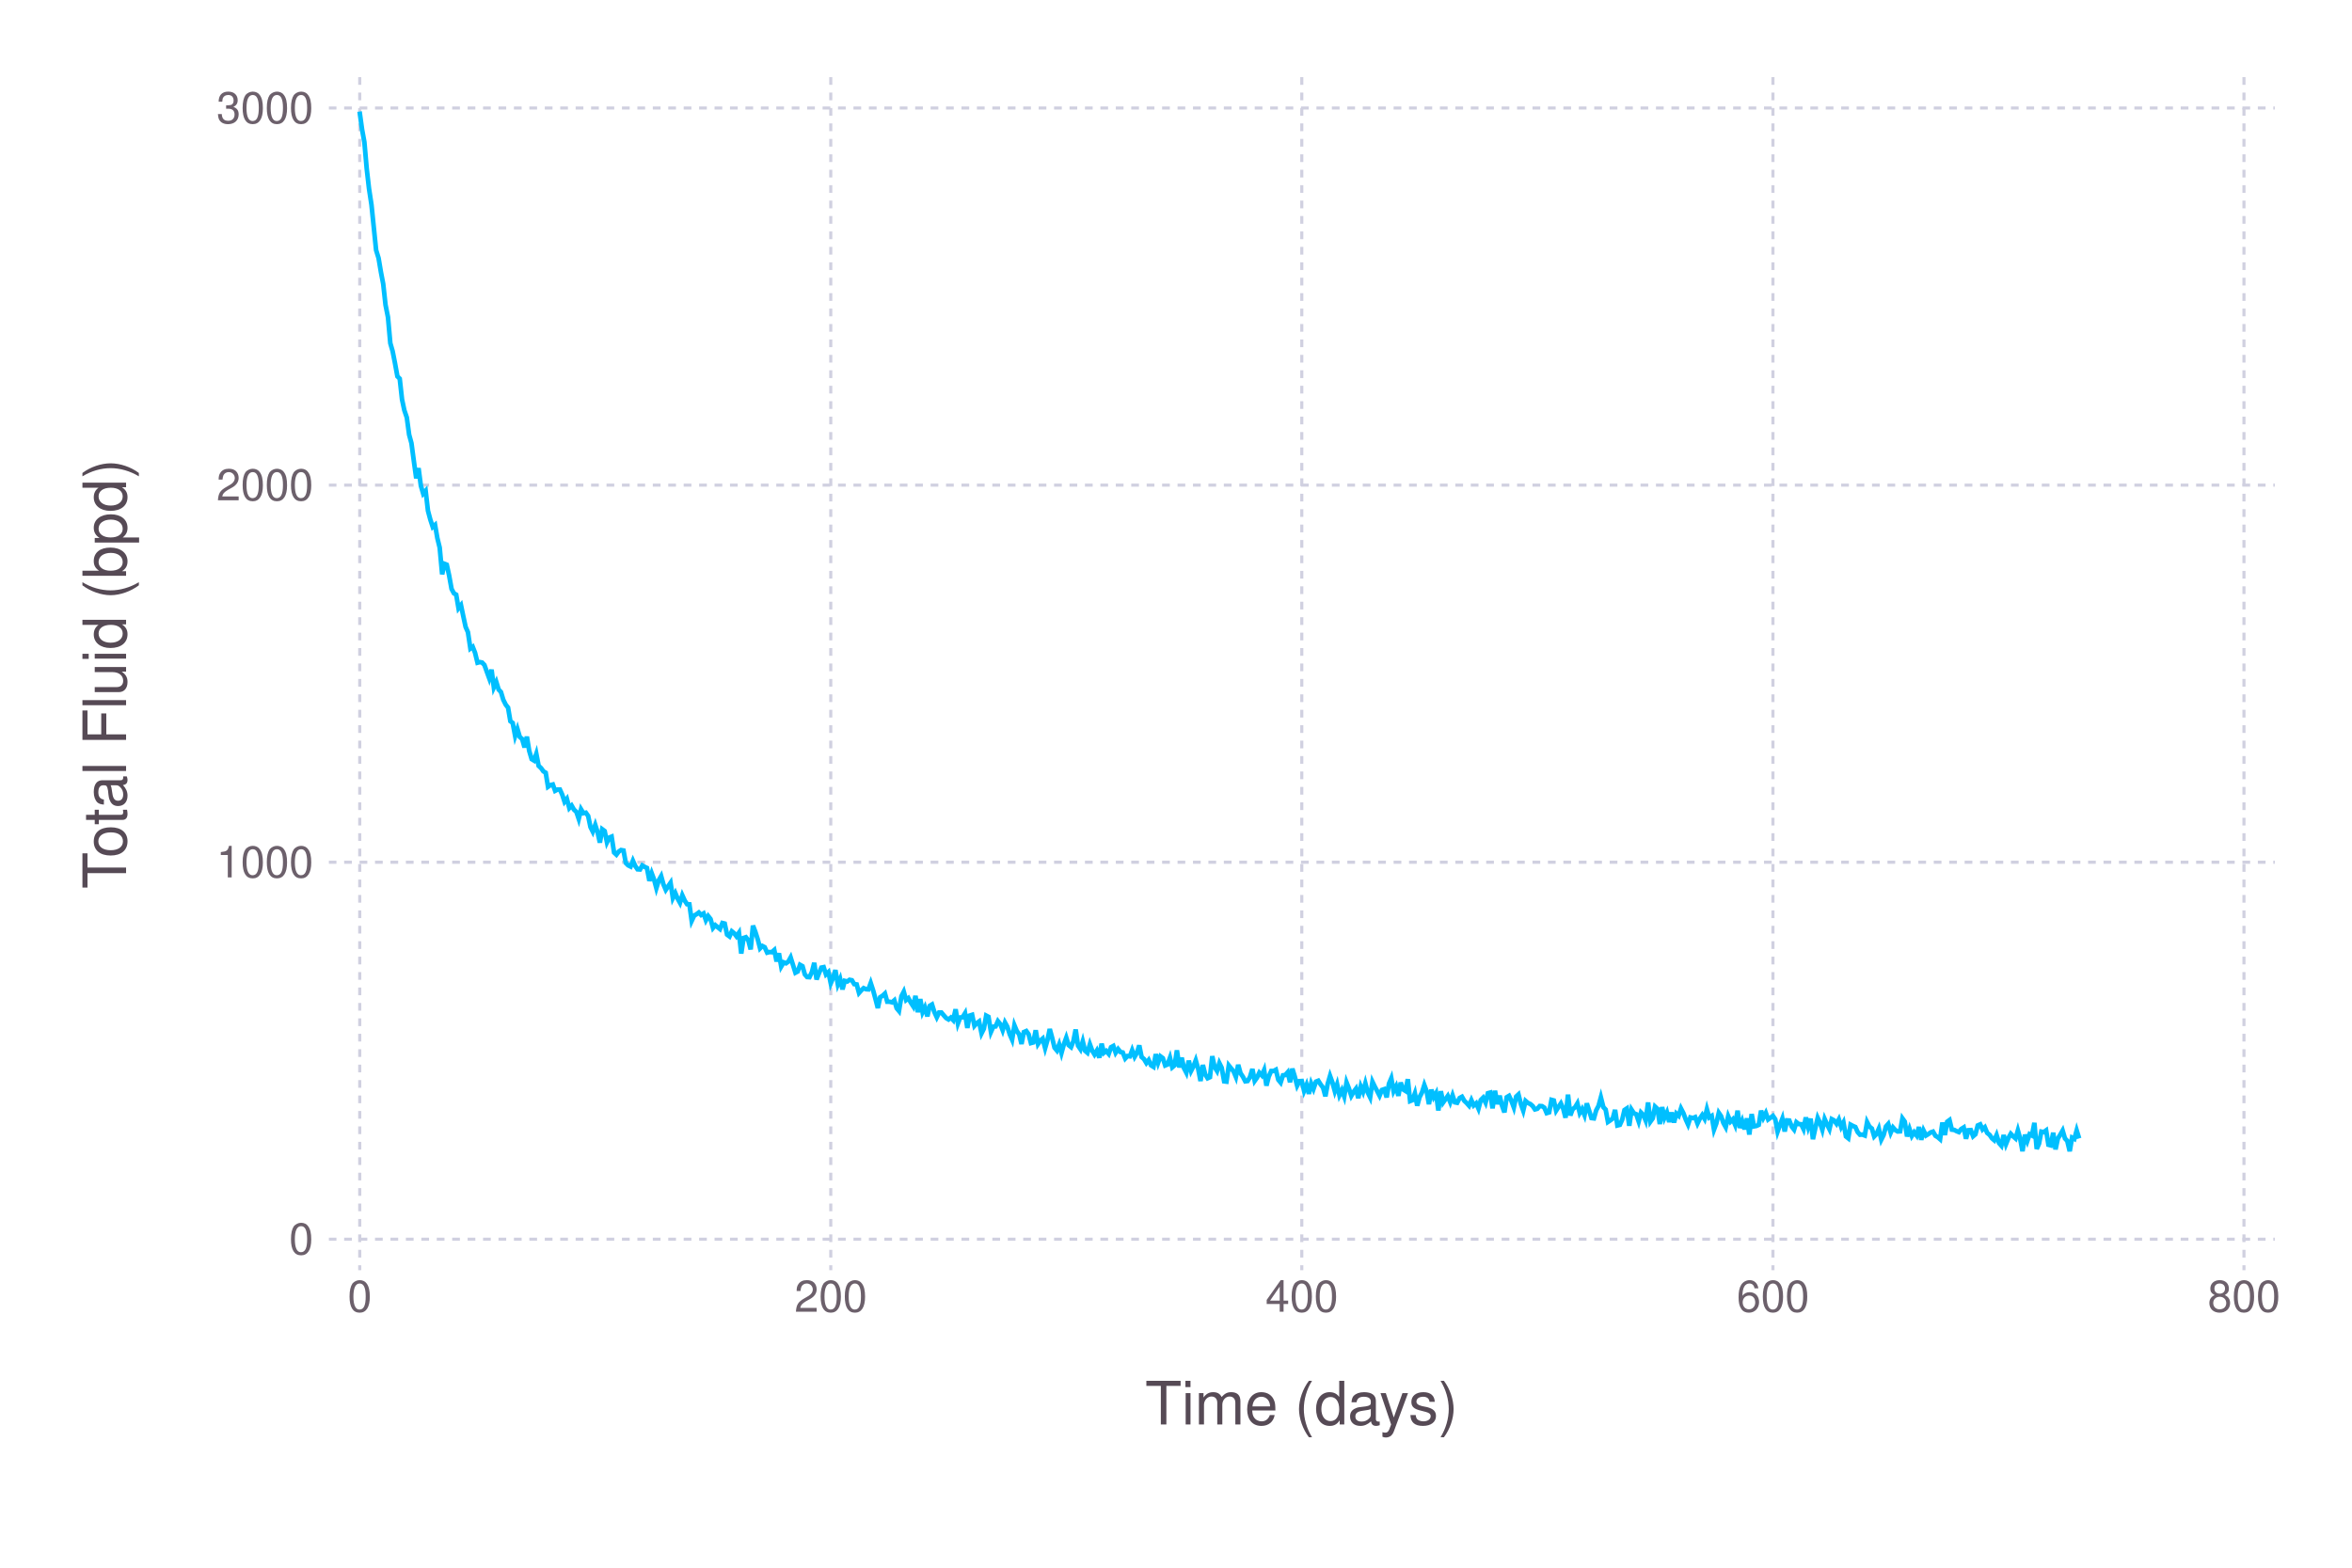
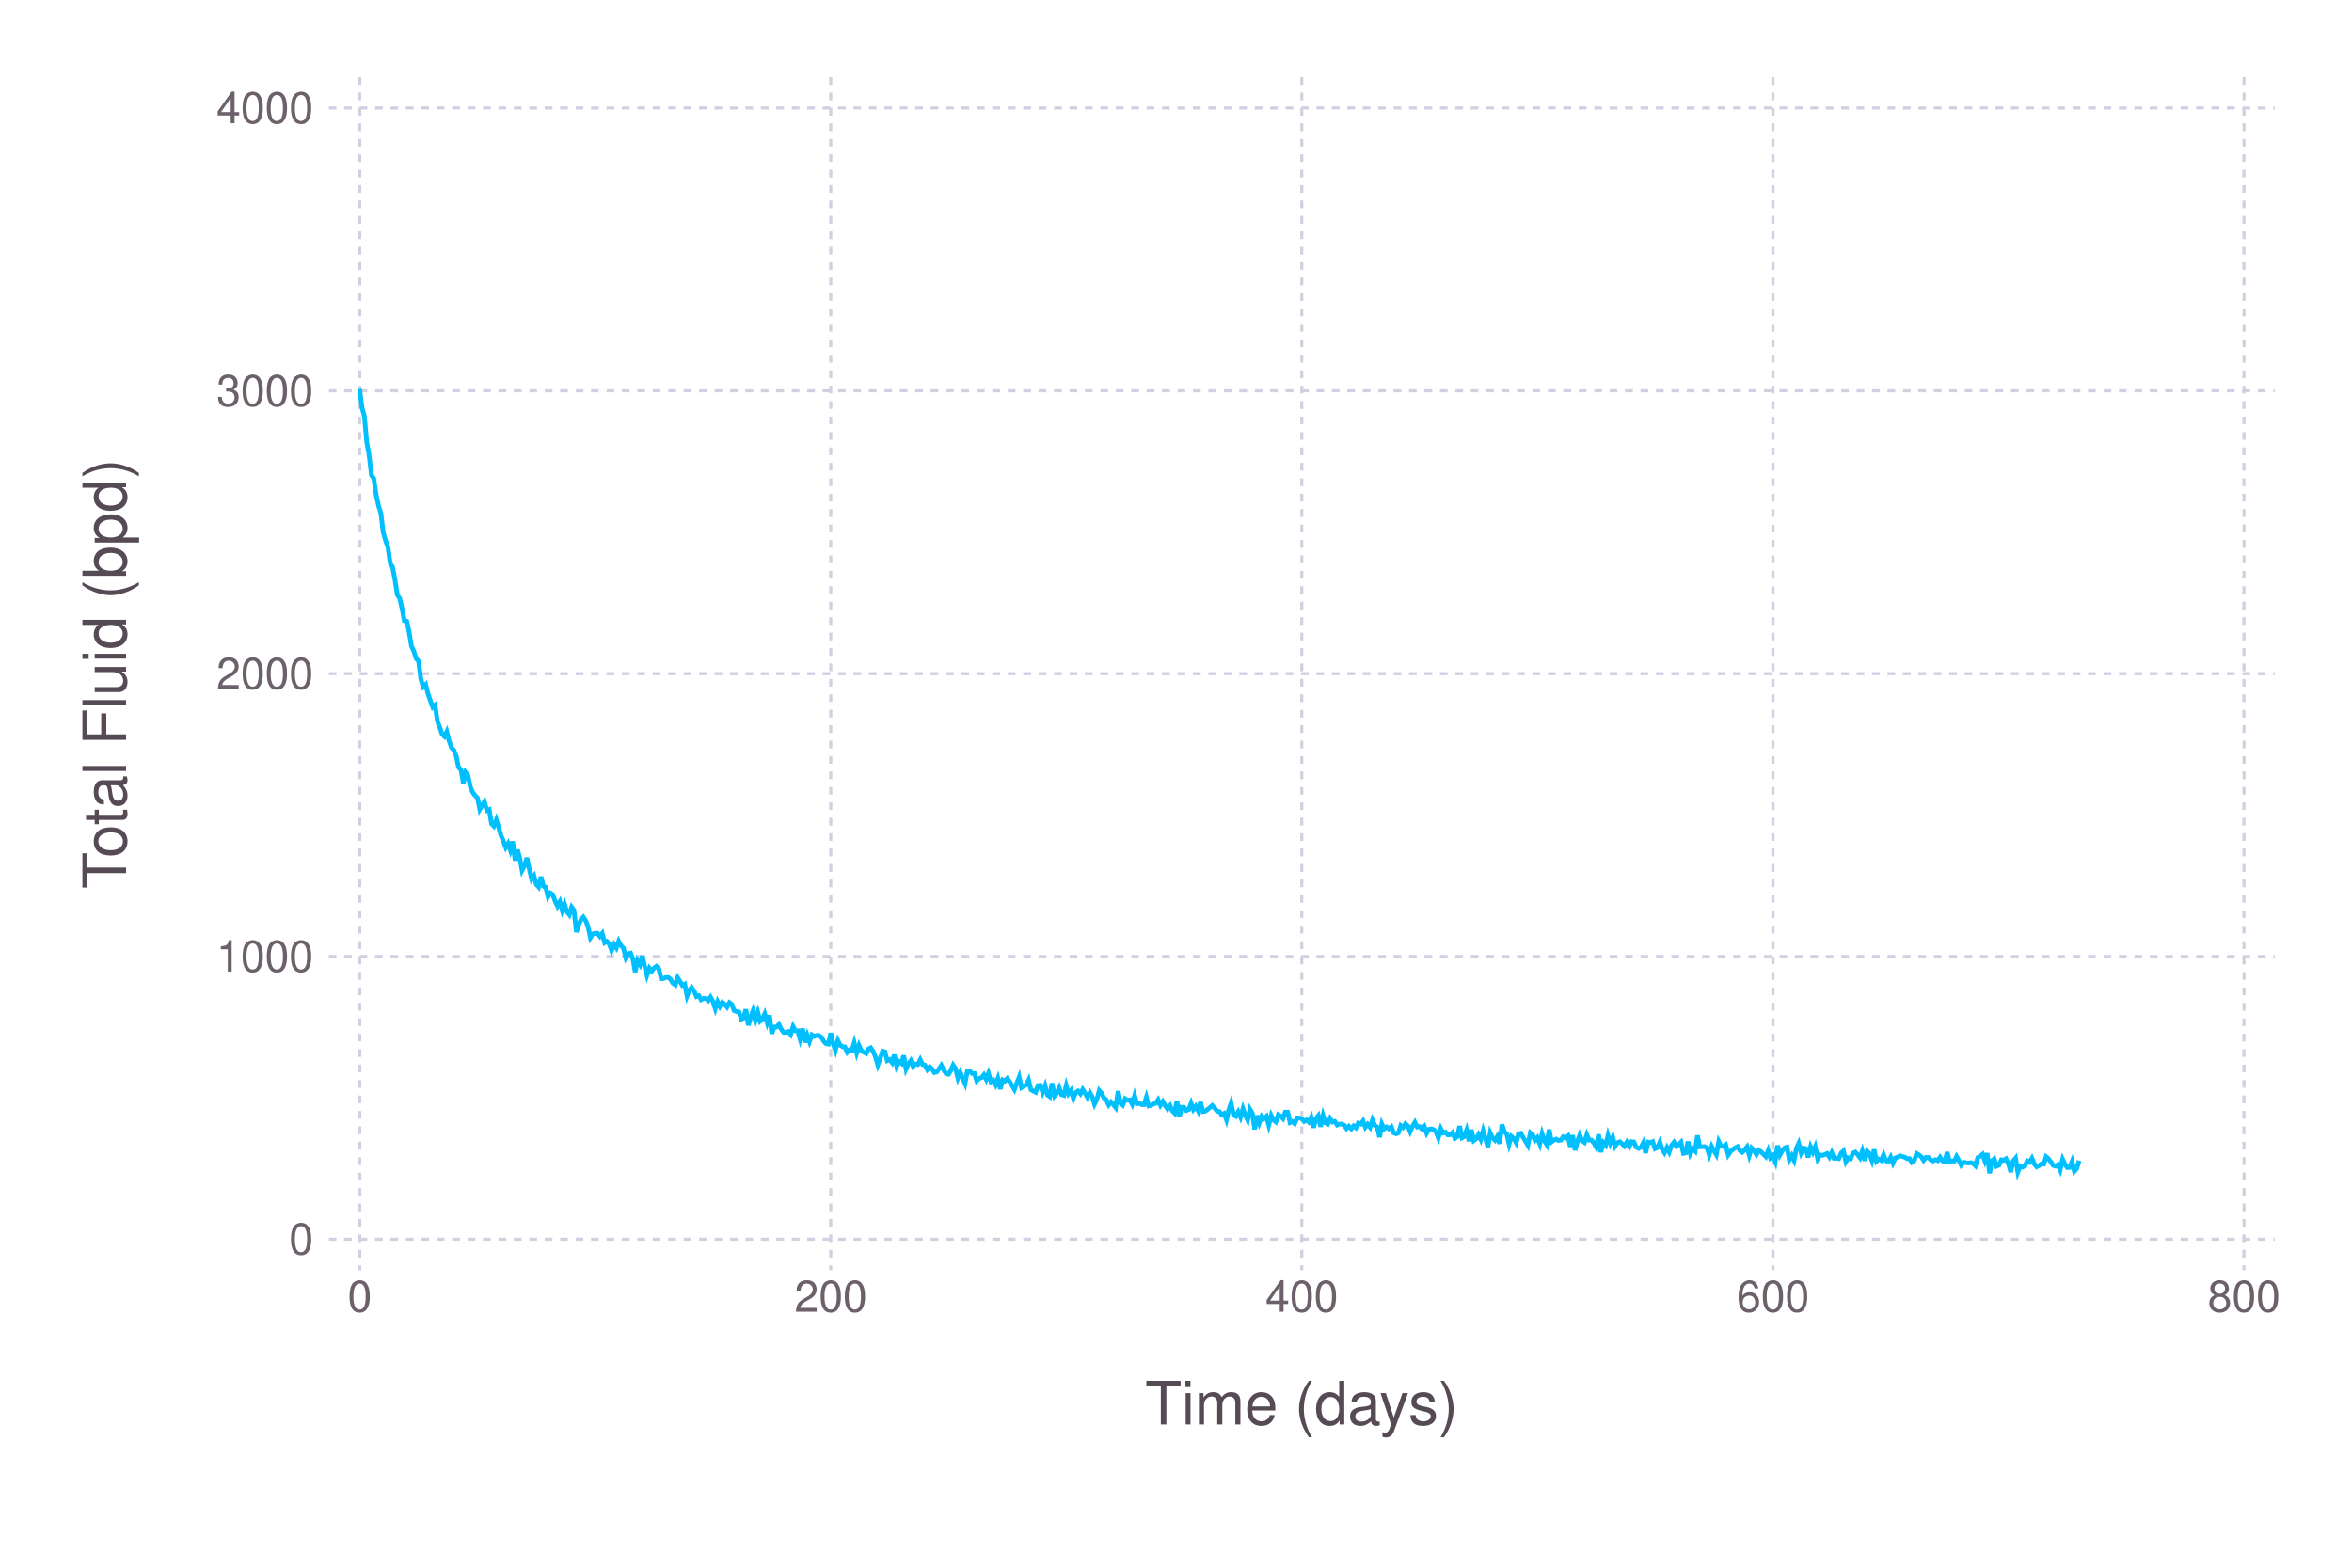
<svg xmlns="http://www.w3.org/2000/svg" version="1.2" width="152.4mm" height="101.6mm" viewBox="0 0 152.4 101.6" stroke="none" fill="#000000" stroke-width="0.3" font-size="3.88">
  <defs>
    <marker id="arrow" markerWidth="15" markerHeight="7" refX="5" refY="3.5" orient="auto" markerUnits="strokeWidth">
      <path d="M0,0 L15,3.5 L0,7 z" stroke="context-stroke" fill="context-stroke" />
    </marker>
  </defs>
-   <g class="plotroot xscalable yscalable" id="img-8bc51428-1">
-     <g font-size="3.88" font-family="'PT Sans','Helvetica Neue','Helvetica',sans-serif" fill="#564A55" stroke="#000000" stroke-opacity="0.000" id="img-8bc51428-2">
+   <g class="plotroot xscalable yscalable" id="img-50703f0b-1">
+     <g font-size="3.88" font-family="'PT Sans','Helvetica Neue','Helvetica',sans-serif" fill="#564A55" stroke="#000000" stroke-opacity="0.000" id="img-50703f0b-2">
      <g transform="translate(84.35,89.99)">
        <g class="primitive">
          <text text-anchor="middle" dy="0.6em">Time (days)</text>
        </g>
      </g>
    </g>
-     <g class="guide xlabels" font-size="2.82" font-family="'PT Sans Caption','Helvetica Neue','Helvetica',sans-serif" fill="#6C606B" id="img-8bc51428-3">
+     <g class="guide xlabels" font-size="2.82" font-family="'PT Sans Caption','Helvetica Neue','Helvetica',sans-serif" fill="#6C606B" id="img-50703f0b-3">
      <g transform="translate(23.31,83.32)">
        <g class="primitive">
          <text text-anchor="middle" dy="0.6em">0</text>
        </g>
      </g>
      <g transform="translate(53.83,83.32)">
        <g class="primitive">
          <text text-anchor="middle" dy="0.6em">200</text>
        </g>
      </g>
      <g transform="translate(84.35,83.32)">
        <g class="primitive">
          <text text-anchor="middle" dy="0.6em">400</text>
        </g>
      </g>
      <g transform="translate(114.88,83.32)">
        <g class="primitive">
          <text text-anchor="middle" dy="0.6em">600</text>
        </g>
      </g>
      <g transform="translate(145.4,83.32)">
        <g class="primitive">
          <text text-anchor="middle" dy="0.6em">800</text>
        </g>
      </g>
    </g>
-     <g clip-path="url(#img-8bc51428-4)">
-       <g id="img-8bc51428-5">
-         <g pointer-events="visible" fill="#000000" fill-opacity="0.000" stroke="#000000" stroke-opacity="0.000" class="guide background" id="img-8bc51428-6">
-           <g transform="translate(84.35,43.66)" id="img-8bc51428-7">
+     <g clip-path="url(#img-50703f0b-4)">
+       <g id="img-50703f0b-5">
+         <g pointer-events="visible" fill="#000000" fill-opacity="0.000" stroke="#000000" stroke-opacity="0.000" class="guide background" id="img-50703f0b-6">
+           <g transform="translate(84.35,43.66)" id="img-50703f0b-7">
            <path d="M-63.05,-38.66 L 63.05 -38.66 63.05 38.66 -63.05 38.66 z" class="primitive" />
          </g>
        </g>
-         <g class="guide ygridlines xfixed" stroke-dasharray="0.5,0.5" stroke-width="0.2" stroke="#D0D0E0" id="img-8bc51428-8">
-           <g transform="translate(84.35,80.31)" id="img-8bc51428-9">
+         <g class="guide ygridlines xfixed" stroke-dasharray="0.5,0.5" stroke-width="0.2" stroke="#D0D0E0" id="img-50703f0b-8">
+           <g transform="translate(84.35,80.31)" id="img-50703f0b-9">
            <path fill="none" d="M-63.05,0 L 63.05 0" class="primitive" />
          </g>
-           <g transform="translate(84.35,55.88)" id="img-8bc51428-10">
+           <g transform="translate(84.35,61.99)" id="img-50703f0b-10">
            <path fill="none" d="M-63.05,0 L 63.05 0" class="primitive" />
          </g>
-           <g transform="translate(84.35,31.44)" id="img-8bc51428-11">
+           <g transform="translate(84.35,43.66)" id="img-50703f0b-11">
            <path fill="none" d="M-63.05,0 L 63.05 0" class="primitive" />
          </g>
-           <g transform="translate(84.35,7)" id="img-8bc51428-12">
+           <g transform="translate(84.35,25.33)" id="img-50703f0b-12">
+             <path fill="none" d="M-63.05,0 L 63.05 0" class="primitive" />
+           </g>
+           <g transform="translate(84.35,7)" id="img-50703f0b-13">
            <path fill="none" d="M-63.05,0 L 63.05 0" class="primitive" />
          </g>
        </g>
-         <g class="guide xgridlines yfixed" stroke-dasharray="0.5,0.5" stroke-width="0.2" stroke="#D0D0E0" id="img-8bc51428-13">
-           <g transform="translate(23.31,43.66)" id="img-8bc51428-14">
+         <g class="guide xgridlines yfixed" stroke-dasharray="0.5,0.5" stroke-width="0.2" stroke="#D0D0E0" id="img-50703f0b-14">
+           <g transform="translate(23.31,43.66)" id="img-50703f0b-15">
            <path fill="none" d="M0,-38.66 L 0 38.66" class="primitive" />
          </g>
-           <g transform="translate(53.83,43.66)" id="img-8bc51428-15">
+           <g transform="translate(53.83,43.66)" id="img-50703f0b-16">
            <path fill="none" d="M0,-38.66 L 0 38.66" class="primitive" />
          </g>
-           <g transform="translate(84.35,43.66)" id="img-8bc51428-16">
+           <g transform="translate(84.35,43.66)" id="img-50703f0b-17">
            <path fill="none" d="M0,-38.66 L 0 38.66" class="primitive" />
          </g>
-           <g transform="translate(114.88,43.66)" id="img-8bc51428-17">
+           <g transform="translate(114.88,43.66)" id="img-50703f0b-18">
            <path fill="none" d="M0,-38.66 L 0 38.66" class="primitive" />
          </g>
-           <g transform="translate(145.4,43.66)" id="img-8bc51428-18">
+           <g transform="translate(145.4,43.66)" id="img-50703f0b-19">
            <path fill="none" d="M0,-38.66 L 0 38.66" class="primitive" />
          </g>
        </g>
-         <g class="plotpanel" id="img-8bc51428-19">
-           <g stroke-width="0.3" fill="#000000" fill-opacity="0.000" class="geometry" id="img-8bc51428-20">
-             <g class="color_LCHab{Float32}(70.0f0,60.0f0,240.0f0)" stroke-dasharray="none" stroke="#00BFFF" id="img-8bc51428-21">
-               <g transform="translate(79.01,64.53)" id="img-8bc51428-22">
-                 <path fill="none" d="M-55.71,-57.3 L -55.55 -56.14 -55.4 -55.32 -55.25 -53.61 -55.1 -52.31 -54.94 -51.26 -54.79 -49.79 -54.64 -48.32 -54.48 -47.8 -54.33 -46.91 -54.18 -46.13 -54.03 -44.77 -53.87 -43.97 -53.72 -42.29 -53.57 -41.77 -53.42 -41.01 -53.26 -40.14 -53.11 -39.99 -52.96 -38.64 -52.81 -37.94 -52.65 -37.47 -52.5 -36.36 -52.35 -35.81 -52.2 -34.69 -52.04 -33.53 -51.89 -34.19 -51.74 -33.05 -51.59 -32.54 -51.43 -32.72 -51.28 -31.43 -51.13 -30.87 -50.97 -30.38 -50.82 -30.51 -50.67 -29.65 -50.52 -29.04 -50.36 -27.31 -50.21 -27.99 -50.06 -27.93 -49.91 -27.24 -49.75 -26.36 -49.6 -26.08 -49.45 -25.99 -49.3 -25.11 -49.14 -25.31 -48.99 -24.59 -48.84 -23.9 -48.69 -23.56 -48.53 -22.5 -48.38 -22.61 -48.23 -22.23 -48.07 -21.58 -47.92 -21.62 -47.77 -21.59 -47.62 -21.43 -47.46 -20.98 -47.31 -20.57 -47.16 -21.13 -47.01 -19.98 -46.85 -20.33 -46.7 -19.84 -46.55 -19.68 -46.4 -19.18 -46.24 -18.86 -46.09 -18.67 -45.94 -17.79 -45.79 -17.68 -45.63 -16.83 -45.48 -17.28 -45.33 -16.77 -45.18 -16.64 -45.02 -16.09 -44.87 -16.79 -44.72 -15.87 -44.56 -15.33 -44.41 -15.24 -44.26 -15.68 -44.11 -14.9 -43.95 -14.75 -43.8 -14.54 -43.65 -14.45 -43.5 -13.54 -43.34 -13.65 -43.19 -13.69 -43.04 -13.28 -42.89 -13.36 -42.73 -13.36 -42.58 -13.03 -42.43 -12.57 -42.28 -12.76 -42.12 -12.16 -41.97 -12.32 -41.82 -12.06 -41.66 -11.91 -41.51 -11.46 -41.36 -12.08 -41.21 -11.83 -41.05 -11.86 -40.9 -11.65 -40.75 -10.93 -40.6 -10.63 -40.44 -11.07 -40.29 -10.6 -40.14 -9.92 -39.99 -10.79 -39.83 -10.67 -39.68 -9.94 -39.53 -10.25 -39.38 -10.31 -39.22 -9.28 -39.07 -9.14 -38.92 -9.34 -38.77 -9.44 -38.61 -9.41 -38.46 -8.6 -38.31 -8.45 -38.15 -8.37 -38 -8.75 -37.85 -8.41 -37.7 -8.19 -37.54 -8.18 -37.39 -8.44 -37.24 -8.35 -37.09 -8.28 -36.93 -7.44 -36.78 -7.93 -36.63 -7.53 -36.48 -6.97 -36.32 -7.49 -36.17 -7.75 -36.02 -7.21 -35.87 -6.86 -35.71 -7.1 -35.56 -7.32 -35.41 -6.33 -35.25 -6.65 -35.1 -6.29 -34.95 -6.02 -34.8 -6.51 -34.64 -6.16 -34.49 -5.93 -34.34 -5.92 -34.19 -4.85 -34.03 -5.19 -33.88 -5.28 -33.73 -5.39 -33.58 -5.23 -33.42 -5.33 -33.27 -4.89 -33.12 -5.16 -32.97 -4.97 -32.81 -4.39 -32.66 -4.57 -32.51 -4.44 -32.36 -4.32 -32.2 -4.71 -32.05 -4.67 -31.9 -3.96 -31.74 -3.84 -31.59 -4.17 -31.44 -4.05 -31.29 -3.85 -31.13 -4.08 -30.98 -2.73 -30.83 -3.74 -30.68 -3.79 -30.52 -3.58 -30.37 -3 -30.22 -4.54 -30.07 -4.15 -29.91 -3.65 -29.76 -3.07 -29.61 -3.22 -29.46 -3.14 -29.3 -2.79 -29.15 -2.83 -29 -2.82 -28.84 -2.96 -28.69 -2.22 -28.54 -2.75 -28.39 -1.89 -28.23 -2.16 -28.08 -2.1 -27.93 -2.21 -27.78 -2.48 -27.62 -1.97 -27.47 -1.49 -27.32 -1.57 -27.17 -2 -27.01 -1.91 -26.86 -1.38 -26.71 -1.21 -26.56 -1.2 -26.4 -1.54 -26.25 -2.13 -26.1 -1.05 -25.95 -1.44 -25.79 -1.82 -25.64 -1.85 -25.49 -1.38 -25.33 -1.53 -25.18 -0.8 -25.03 -1.16 -24.88 -1.66 -24.72 -0.73 -24.57 -1.08 -24.42 -0.41 -24.27 -0.96 -24.11 -0.92 -23.96 -1.03 -23.81 -1 -23.66 -0.75 -23.5 -0.73 -23.35 -0.18 -23.2 -0.35 -23.05 -0.49 -22.89 -0.42 -22.74 -0.41 -22.59 -0.82 -22.43 -0.33 -22.28 0.22 -22.13 0.8 -21.98 0.1 -21.82 0 -21.67 -0.14 -21.52 0.39 -21.37 0.39 -21.21 0.43 -21.06 0.3 -20.91 0.81 -20.76 0.99 -20.6 0.03 -20.45 -0.26 -20.3 0.28 -20.15 0.16 -19.99 0.45 -19.84 0.68 -19.69 0.01 -19.54 1.07 -19.38 0.22 -19.23 1.07 -19.08 0.76 -18.92 1.34 -18.77 0.66 -18.62 0.57 -18.47 1.05 -18.31 1.4 -18.16 1.09 -18.01 1.09 -17.86 1.27 -17.7 1.45 -17.55 1.54 -17.4 1.42 -17.25 1.58 -17.09 0.88 -16.94 1.8 -16.79 1.41 -16.64 1.4 -16.48 1.14 -16.33 2.09 -16.18 1.29 -16.02 1.24 -15.87 1.95 -15.72 1.78 -15.57 1.67 -15.41 2.44 -15.26 2.14 -15.11 1.29 -14.96 1.37 -14.8 2.35 -14.65 2.01 -14.5 1.99 -14.35 1.65 -14.19 1.85 -14.04 2.24 -13.89 1.74 -13.74 2.01 -13.58 2.51 -13.43 2.85 -13.28 1.92 -13.13 2.28 -12.97 2.51 -12.82 3.13 -12.67 2.36 -12.51 2.29 -12.36 2.5 -12.21 3.07 -12.06 3.03 -11.9 2.24 -11.75 3.13 -11.6 2.91 -11.45 2.78 -11.29 3.4 -11.14 2.88 -10.99 2.16 -10.84 2.71 -10.68 3.37 -10.53 3.55 -10.38 3.16 -10.23 3.71 -10.07 3.13 -9.92 2.72 -9.77 3.2 -9.61 3.33 -9.46 2.95 -9.31 2.19 -9.16 3.23 -9 3.47 -8.85 2.96 -8.7 3.57 -8.55 3.7 -8.39 3.15 -8.24 3.56 -8.09 3.81 -7.94 3.56 -7.78 4.02 -7.63 3.11 -7.48 3.7 -7.33 3.58 -7.17 3.77 -7.02 3.34 -6.87 3.26 -6.72 3.7 -6.56 3.46 -6.41 3.65 -6.26 3.68 -6.1 4.07 -5.95 3.91 -5.8 3.93 -5.65 3.53 -5.49 3.96 -5.34 3.7 -5.19 3.22 -5.04 3.97 -4.88 4.11 -4.73 4.36 -4.58 4.17 -4.43 4.51 -4.27 4.61 -4.12 3.79 -3.97 4.35 -3.82 3.93 -3.66 4.05 -3.51 4.52 -3.36 4.46 -3.2 4.02 -3.05 4.64 -2.9 4.51 -2.75 3.54 -2.59 4.65 -2.44 4.02 -2.29 4.7 -2.14 4.99 -1.98 4.21 -1.83 4.87 -1.68 4.58 -1.53 4.19 -1.37 4.75 -1.22 5.53 -1.07 4.49 -0.92 5.09 -0.76 5.35 -0.61 5.28 -0.46 3.92 -0.31 4.62 -0.15 4.88 0 4.37 0.15 4.67 0.31 5.55 0.46 5.57 0.61 4.52 0.76 4.71 0.92 4.9 1.07 5.26 1.22 4.48 1.37 5.02 1.53 5.26 1.68 5.55 1.83 5.53 1.98 5.28 2.14 4.75 2.29 5.52 2.44 5.31 2.59 4.99 2.75 5.16 2.9 4.82 3.05 5.83 3.2 5.24 3.36 4.88 3.51 4.88 3.66 4.8 3.82 5.45 3.97 5.63 4.12 5.16 4.27 5.14 4.43 4.96 4.58 5.61 4.73 4.73 4.88 5.22 5.04 5.83 5.19 5.54 5.34 5.53 5.49 6.17 5.65 5.78 5.8 6.36 5.95 5.69 6.1 6.04 6.26 5.57 6.41 5.51 6.56 5.75 6.72 5.96 6.87 6.52 7.02 5.71 7.17 5.2 7.33 5.64 7.48 6.19 7.63 5.75 7.78 6.45 7.94 6.12 8.09 6.53 8.24 5.62 8.39 6 8.55 6.49 8.7 6.23 8.85 6.03 9 6.64 9.16 5.88 9.31 6.23 9.46 5.68 9.61 6.26 9.77 6.59 9.92 5.58 10.07 5.89 10.23 6.19 10.38 6.48 10.53 6.11 10.68 6.06 10.84 6.59 10.99 5.7 11.14 5.35 11.29 6.19 11.45 5.88 11.6 6.49 11.75 5.63 11.9 6.07 12.06 6.17 12.21 5.41 12.36 6.83 12.51 6.77 12.67 6.33 12.82 7.13 12.97 6.58 13.13 6.27 13.28 5.79 13.43 6.19 13.58 7.03 13.74 6.09 13.89 6.57 14.04 6.32 14.19 7.44 14.35 6.19 14.5 6.92 14.65 6.71 14.8 6.5 14.96 6.9 15.11 6.46 15.26 6.91 15.41 6.94 15.57 6.63 15.72 6.55 15.87 6.81 16.02 6.95 16.18 7.13 16.33 6.77 16.48 7.11 16.64 6.97 16.79 7.32 16.94 6.76 17.09 6.61 17.25 6.93 17.4 6.32 17.55 6.28 17.7 7.3 17.86 6.16 18.01 7.03 18.16 6.48 18.31 7.11 18.47 7.56 18.62 6.58 18.77 6.49 18.92 6.81 19.08 7.24 19.23 6.54 19.38 6.4 19.54 7.03 19.69 7.45 19.84 6.82 19.99 6.95 20.15 7.02 20.3 7.15 20.45 7.37 20.6 7.33 20.76 7.15 20.91 7.16 21.06 7.26 21.21 7.61 21.37 7.56 21.52 6.75 21.67 6.79 21.82 7.45 21.98 7.2 22.13 6.98 22.28 7.32 22.43 7.91 22.59 6.41 22.74 7.76 22.89 7.36 23.05 7.23 23.2 6.98 23.35 7.6 23.5 7.35 23.66 7.74 23.81 6.98 23.96 7.45 24.11 7.93 24.27 7.95 24.42 7.42 24.57 7.14 24.72 6.59 24.88 7.22 25.03 7.38 25.18 8.18 25.33 8.08 25.49 7.96 25.64 7.4 25.79 8.41 25.95 8.37 26.1 8.04 26.25 7.41 26.4 7.31 26.56 8.43 26.71 7.39 26.86 7.62 27.01 7.68 27.17 8.15 27.32 7.57 27.47 7.72 27.62 8.08 27.78 6.92 27.93 8.16 28.08 7.95 28.23 7.19 28.39 7.34 28.54 8.32 28.69 7.22 28.84 7.92 29 7.57 29.15 8.19 29.3 7.57 29.46 8.22 29.61 7.64 29.76 7.78 29.91 7.31 30.07 7.62 30.22 8.02 30.37 8.35 30.52 7.89 30.68 7.93 30.83 7.87 30.98 8.28 31.13 7.97 31.29 7.73 31.44 7.98 31.59 7.36 31.74 7.89 31.9 7.79 32.05 8.68 32.2 8.28 32.36 7.59 32.51 7.81 32.66 8.25 32.81 8.52 32.97 7.81 33.12 8.16 33.27 8.01 33.42 8.37 33.58 7.45 33.73 8.57 33.88 8.14 34.03 8.66 34.19 7.95 34.34 9 34.49 7.67 34.64 8.47 34.8 8.44 34.95 8.37 35.1 7.45 35.25 7.91 35.41 7.6 35.56 8.02 35.71 7.91 35.87 7.79 36.02 8.01 36.17 8.81 36.32 8.39 36.48 7.97 36.63 8.8 36.78 8.08 36.93 8.09 37.09 8.49 37.24 8.68 37.39 8.2 37.54 8.32 37.7 8.33 37.85 8.64 38 7.89 38.15 8.5 38.31 7.97 38.46 9.3 38.61 8.61 38.77 7.92 38.92 8.24 39.07 8.69 39.22 7.99 39.38 8.35 39.53 8.65 39.68 8 39.83 8.08 39.99 8.3 40.14 8.02 40.29 8.5 40.44 8.22 40.6 9.12 40.75 9.24 40.9 8.36 41.05 8.44 41.21 8.51 41.36 8.84 41.51 9.01 41.66 9 41.82 9.06 41.97 8.19 42.12 8.48 42.28 8.61 42.43 9.12 42.58 8.96 42.73 8.62 42.89 9.33 43.04 9.03 43.19 8.48 43.34 8.31 43.5 8.88 43.65 8.54 43.8 8.71 43.95 8.8 44.11 8.79 44.26 7.95 44.41 8.16 44.56 9.12 44.72 8.64 44.87 9.09 45.02 8.85 45.18 9.06 45.33 8.51 45.48 9.34 45.63 8.74 45.79 9.06 45.94 8.97 46.09 8.86 46.24 8.81 46.4 9.08 46.55 9.17 46.7 9.3 46.85 8.22 47.01 9.03 47.16 8.17 47.31 8.06 47.46 8.68 47.62 8.7 47.77 8.78 47.92 8.84 48.07 8.64 48.23 8.54 48.38 9.27 48.53 8.72 48.69 8.71 48.84 9.11 48.99 8.98 49.14 8.41 49.3 8.34 49.45 8.67 49.6 8.53 49.75 8.89 49.91 9.02 50.06 9.24 50.21 9.37 50.36 9.03 50.52 9.55 50.67 9.72 50.82 9.03 50.97 9.62 51.13 9.22 51.28 8.95 51.43 9.11 51.59 9.25 51.74 8.73 51.89 9.27 52.04 10.08 52.2 9.01 52.35 9.42 52.5 8.98 52.65 9.06 52.81 8.24 52.96 9.93 53.11 9.59 53.26 8.81 53.42 8.84 53.57 8.73 53.72 9.66 53.87 9.7 54.03 8.88 54.18 9.96 54.33 9.26 54.48 9.02 54.64 8.74 54.79 9.25 54.94 9.41 55.1 10.08 55.25 9.2 55.4 9.28 55.55 8.73 55.71 9.25" class="primitive" />
+         <g class="plotpanel" id="img-50703f0b-20">
+           <g stroke-width="0.3" fill="#000000" fill-opacity="0.000" class="geometry" id="img-50703f0b-21">
+             <g class="color_LCHab{Float32}(70.0f0,60.0f0,240.0f0)" stroke-dasharray="none" stroke="#00BFFF" id="img-50703f0b-22">
+               <g transform="translate(79.01,68.47)" id="img-50703f0b-23">
+                 <path fill="none" d="M-55.71,-43.26 L -55.55 -42.03 -55.4 -41.51 -55.25 -39.85 -55.1 -39.01 -54.94 -37.67 -54.79 -37.46 -54.64 -36.42 -54.48 -35.69 -54.33 -35.21 -54.18 -33.97 -54.03 -33.45 -53.87 -33 -53.72 -31.94 -53.57 -31.71 -53.42 -30.91 -53.26 -29.91 -53.11 -29.69 -52.96 -29.04 -52.81 -28.24 -52.65 -28.21 -52.5 -27.52 -52.35 -26.6 -52.2 -26.28 -52.04 -25.78 -51.89 -25.63 -51.74 -24.46 -51.59 -23.96 -51.43 -24.11 -51.28 -23.52 -51.13 -23.08 -50.97 -22.64 -50.82 -22.77 -50.67 -21.75 -50.52 -21.34 -50.36 -20.89 -50.21 -20.74 -50.06 -21.05 -49.91 -20.45 -49.75 -20.01 -49.6 -19.85 -49.45 -19.48 -49.3 -18.75 -49.14 -18.58 -48.99 -17.71 -48.84 -18.41 -48.69 -18.22 -48.53 -17.46 -48.38 -17.12 -48.23 -16.92 -48.07 -16.76 -47.92 -16.02 -47.77 -16.27 -47.62 -16.51 -47.46 -15.94 -47.31 -16 -47.16 -15.08 -47.01 -14.93 -46.85 -15.34 -46.7 -14.86 -46.55 -14.33 -46.4 -13.98 -46.24 -13.55 -46.09 -13.8 -45.94 -13.37 -45.79 -13.94 -45.63 -12.7 -45.48 -13.4 -45.33 -12.86 -45.18 -12.06 -45.02 -12.36 -44.87 -12.88 -44.72 -12.16 -44.56 -11.5 -44.41 -11.71 -44.26 -11.15 -44.11 -10.99 -43.95 -11.65 -43.8 -11.03 -43.65 -10.97 -43.5 -10.35 -43.34 -10.59 -43.19 -10.49 -43.04 -10.07 -42.89 -9.75 -42.73 -10.03 -42.58 -9.47 -42.43 -9.87 -42.28 -9.39 -42.12 -9.19 -41.97 -9.68 -41.82 -9.48 -41.66 -8.06 -41.51 -8.54 -41.36 -8.88 -41.21 -9.03 -41.05 -8.79 -40.9 -8.39 -40.75 -7.7 -40.6 -7.94 -40.44 -7.98 -40.29 -7.98 -40.14 -7.78 -39.99 -7.97 -39.83 -7.37 -39.68 -7.46 -39.53 -7.29 -39.38 -6.87 -39.22 -7.26 -39.07 -7.04 -38.92 -7.47 -38.77 -7.18 -38.61 -7.02 -38.46 -6.4 -38.31 -6.66 -38.15 -6.7 -38 -6.33 -37.85 -5.47 -37.7 -6.22 -37.54 -5.96 -37.39 -6.52 -37.24 -5.86 -37.09 -5.26 -36.93 -5.72 -36.78 -5.53 -36.63 -5.73 -36.48 -5.84 -36.32 -5.68 -36.17 -5.04 -36.02 -5.05 -35.87 -5.12 -35.71 -5.12 -35.56 -5.01 -35.41 -4.75 -35.25 -4.64 -35.1 -5.1 -34.95 -4.87 -34.8 -4.61 -34.64 -4.69 -34.49 -3.92 -34.34 -4.3 -34.19 -4.47 -34.03 -4.23 -33.88 -3.88 -33.73 -3.94 -33.58 -3.68 -33.42 -3.77 -33.27 -3.75 -33.12 -3.62 -32.97 -3.84 -32.81 -3.56 -32.66 -3.09 -32.51 -3.55 -32.36 -3.24 -32.2 -3.5 -32.05 -3.39 -31.9 -3.2 -31.74 -3.49 -31.59 -3.38 -31.44 -2.97 -31.29 -2.91 -31.13 -2.88 -30.98 -2.42 -30.83 -2.49 -30.68 -3.05 -30.52 -2.02 -30.37 -2.53 -30.22 -2.95 -30.07 -2.34 -29.91 -2.86 -29.76 -2.29 -29.61 -2.43 -29.46 -2.76 -29.3 -2.19 -29.15 -2.66 -29 -1.48 -28.84 -1.91 -28.69 -1.91 -28.54 -2.08 -28.39 -1.77 -28.23 -1.56 -28.08 -1.56 -27.93 -1.61 -27.78 -1.43 -27.62 -1.95 -27.47 -1.67 -27.32 -1.67 -27.17 -1.14 -27.01 -1.81 -26.86 -0.91 -26.71 -1.38 -26.56 -0.96 -26.4 -1.4 -26.25 -1.3 -26.1 -1.36 -25.95 -1.36 -25.79 -1.25 -25.64 -0.99 -25.49 -0.83 -25.33 -0.8 -25.18 -1.51 -25.03 -0.83 -24.88 -0.4 -24.72 -1.03 -24.57 -0.73 -24.42 -0.64 -24.27 -0.62 -24.11 -0.27 -23.96 -0.43 -23.81 -0.38 -23.66 -0.88 -23.5 -0.23 -23.35 -0.71 -23.2 -0.39 -23.05 -0.28 -22.89 -0.19 -22.74 -0.48 -22.59 -0.56 -22.43 -0.33 -22.28 0.04 -22.13 0.55 -21.98 0.14 -21.82 -0.35 -21.67 -0.3 -21.52 0.27 -21.37 0.2 -21.21 0.4 -21.06 -0.11 -20.91 0.63 -20.76 0.33 -20.6 0.45 -20.45 -0.06 -20.3 0.81 -20.15 0.48 -19.99 0.27 -19.84 0.64 -19.69 0.49 -19.54 0.52 -19.38 0.21 -19.23 0.52 -19.08 0.56 -18.92 0.85 -18.77 0.67 -18.62 0.8 -18.47 1.04 -18.31 1 -18.16 0.8 -18.01 0.58 -17.86 0.89 -17.7 1.12 -17.55 1.15 -17.4 0.91 -17.25 0.56 -17.09 0.79 -16.94 1.4 -16.79 1.04 -16.64 1.38 -16.48 1.75 -16.33 0.96 -16.18 0.94 -16.02 1.1 -15.87 1.1 -15.72 1.58 -15.57 1.43 -15.41 1.37 -15.26 1.19 -15.11 1.48 -14.96 1.1 -14.8 1.64 -14.65 1.54 -14.5 1.83 -14.35 1.43 -14.19 2.11 -14.04 1.52 -13.89 1.59 -13.74 1.43 -13.58 1.64 -13.43 1.89 -13.28 2.14 -13.13 1.74 -12.97 1.33 -12.82 2.01 -12.67 1.91 -12.51 1.85 -12.36 1.53 -12.21 2.15 -12.06 2.24 -11.9 2.32 -11.75 1.88 -11.6 1.87 -11.45 2.32 -11.29 1.9 -11.14 2.49 -10.99 2.6 -10.84 1.74 -10.68 2.55 -10.53 2.37 -10.38 2.03 -10.23 2.47 -10.07 2.52 -9.92 1.89 -9.77 2.41 -9.61 2.2 -9.46 2.71 -9.31 2.34 -9.16 2.24 -9 2.42 -8.85 2.14 -8.7 2.37 -8.55 2.65 -8.39 2.35 -8.24 2.61 -8.09 3.09 -7.94 2.78 -7.78 2.21 -7.63 2.38 -7.48 2.69 -7.33 2.8 -7.17 3.14 -7.02 2.95 -6.87 3.12 -6.72 3.31 -6.56 2.25 -6.41 3.02 -6.26 3.15 -6.1 2.74 -5.95 2.84 -5.8 2.81 -5.65 3.09 -5.49 2.54 -5.34 3.06 -5.19 3.02 -5.04 3.12 -4.88 3.12 -4.73 2.64 -4.58 3.2 -4.43 3.17 -4.27 3.08 -4.12 3.04 -3.97 2.81 -3.82 3.16 -3.66 2.92 -3.51 3.18 -3.36 3.4 -3.2 3.19 -3.05 3.52 -2.9 3.67 -2.75 2.88 -2.59 3.9 -2.44 3.29 -2.29 3.3 -2.14 3.5 -1.98 3.44 -1.83 3.03 -1.68 3.43 -1.53 3.23 -1.37 3.53 -1.22 2.96 -1.07 3.57 -0.92 3.54 -0.76 3.43 -0.61 3.31 -0.46 3.18 -0.31 3.34 -0.15 3.54 0 3.57 0.15 3.78 0.31 3.69 0.46 4.11 0.61 3.46 0.76 3.02 0.92 3.8 1.07 3.88 1.22 3.59 1.37 3.93 1.53 3.38 1.68 3.81 1.83 4.12 1.98 3.42 2.14 3.69 2.29 4.72 2.44 3.83 2.59 4.3 2.75 3.87 2.9 4.02 3.05 3.88 3.2 4.45 3.36 3.82 3.51 4.12 3.66 4.24 3.82 3.77 3.97 3.86 4.12 4.02 4.27 3.61 4.43 3.61 4.58 4.28 4.73 4.21 4.88 4.35 5.04 3.98 5.19 3.99 5.34 4.03 5.49 4.21 5.65 4.11 5.8 4.25 5.95 3.95 6.1 4.61 6.26 4.03 6.41 3.84 6.56 4.55 6.72 3.82 6.87 4.3 7.02 4.38 7.17 4.02 7.33 4.25 7.48 4.21 7.63 4.44 7.78 4.38 7.94 4.38 8.09 4.46 8.24 4.67 8.39 4.52 8.55 4.69 8.7 4.5 8.85 4.62 9 4.32 9.16 4.38 9.31 4.18 9.46 4.58 9.61 4.39 9.77 4.59 9.92 4.12 10.07 4.46 10.23 4.58 10.38 5.23 10.53 4.38 10.68 4.69 10.84 4.57 10.99 4.69 11.14 4.56 11.29 4.95 11.45 5.01 11.6 4.95 11.75 4.48 11.9 4.6 12.06 4.36 12.21 4.5 12.36 4.87 12.51 4.54 12.67 4.27 12.82 4.57 12.97 4.54 13.13 4.71 13.28 4.54 13.43 4.97 13.58 4.72 13.74 4.69 13.89 4.74 14.04 4.9 14.19 5.27 14.35 4.68 14.5 4.96 14.65 4.9 14.8 5.08 14.96 5.07 15.11 4.93 15.26 5.31 15.41 5.2 15.57 4.51 15.72 5.27 15.87 5.19 16.02 4.77 16.18 5.49 16.33 4.75 16.48 5.45 16.64 5.33 16.79 5.06 16.94 5.37 17.09 4.82 17.25 5.36 17.4 5.87 17.55 4.95 17.7 5.27 17.86 5.43 18.01 5.18 18.16 5.65 18.31 4.41 18.47 4.89 18.62 5.02 18.77 5.68 18.92 5.18 19.08 5.32 19.23 5.59 19.38 5.02 19.54 4.98 19.69 5.26 19.84 5.49 19.99 5.75 20.15 4.96 20.3 5.09 20.45 5.43 20.6 5.26 20.76 5.67 20.91 5.01 21.06 5.46 21.21 5.71 21.37 4.74 21.52 5.54 21.67 5.43 21.82 5.36 21.98 5.44 22.13 5.42 22.28 5.21 22.43 5.28 22.59 5.15 22.74 5.85 22.89 5.1 23.05 6.08 23.2 5.51 23.35 5.1 23.5 5.47 23.66 5.57 23.81 5.08 23.96 5.42 24.11 5.42 24.27 5.61 24.42 5.88 24.57 5.05 24.72 6.2 24.88 5.58 25.03 5.75 25.18 5.12 25.33 5.62 25.49 5.24 25.64 5.82 25.79 5.59 25.95 5.53 26.1 5.66 26.25 5.81 26.4 5.56 26.56 5.84 26.71 5.52 26.86 5.54 27.01 5.88 27.17 5.96 27.32 5.88 27.47 5.6 27.62 6.26 27.78 5.55 27.93 5.58 28.08 5.52 28.23 5.98 28.39 5.91 28.54 5.56 28.69 6.01 28.84 6.24 29 5.9 29.15 6.19 29.3 5.76 29.46 5.56 29.61 5.81 29.76 5.72 29.91 5.56 30.07 6.28 30.22 6.25 30.37 5.51 30.52 6.29 30.68 5.98 30.83 6.13 30.98 5.12 31.13 5.86 31.29 5.85 31.44 5.84 31.59 5.91 31.74 6.37 31.9 5.83 32.05 6.11 32.2 6.36 32.36 5.51 32.51 5.81 32.66 5.84 32.81 5.73 32.97 6.38 33.12 6.16 33.27 6.03 33.42 5.92 33.58 5.84 33.73 6.1 33.88 6.21 34.03 6.06 34.19 5.86 34.34 6.41 34.49 5.93 34.64 6.07 34.8 6.35 34.95 6.08 35.1 6.18 35.25 6.33 35.41 6.49 35.56 6.1 35.71 6.57 35.87 6.42 36.02 6.8 36.17 5.77 36.32 6.38 36.48 6.1 36.63 5.92 36.78 5.87 36.93 6.7 37.09 6.42 37.24 6.73 37.39 5.95 37.54 5.63 37.7 6.25 37.85 5.94 38 5.97 38.15 6.54 38.31 5.86 38.46 6.2 38.61 5.85 38.77 6.63 38.92 6.38 39.07 6.41 39.22 6.36 39.38 6.29 39.53 6.52 39.68 6.23 39.83 6.6 39.99 6.59 40.14 6.62 40.29 6.26 40.44 6.12 40.6 6.82 40.75 6.57 40.9 6.63 41.05 6.27 41.21 6.2 41.36 6.36 41.51 6.56 41.66 6.13 41.82 6.75 41.97 6.14 42.12 6.29 42.28 6.73 42.43 6.03 42.58 6.79 42.73 6.65 42.89 6.74 43.04 6.38 43.19 6.76 43.34 6.82 43.5 6.53 43.65 6.91 43.8 6.58 43.95 6.52 44.11 6.44 44.26 6.48 44.41 6.53 44.56 6.62 44.72 6.62 44.87 6.86 45.02 6.75 45.18 6.29 45.33 6.38 45.48 6.5 45.63 6.73 45.79 6.54 45.94 6.54 46.09 6.7 46.24 6.77 46.4 6.69 46.55 6.75 46.7 6.53 46.85 6.76 47.01 6.82 47.16 6.2 47.31 6.82 47.46 6.78 47.62 6.78 47.77 6.48 47.92 6.74 48.07 7.04 48.23 6.85 48.38 6.89 48.53 6.91 48.69 6.88 48.84 6.93 48.99 7.08 49.14 6.56 49.3 6.46 49.45 6.34 49.6 6.76 49.75 6.27 49.91 7.57 50.06 6.75 50.21 6.64 50.36 7.11 50.52 7.04 50.67 6.7 50.82 6.73 50.97 6.63 51.13 6.96 51.28 7.49 51.43 6.78 51.59 6.59 51.74 7.49 51.89 7.11 52.04 7.17 52.2 7.09 52.35 6.77 52.5 6.85 52.65 6.6 52.81 6.97 52.96 7.15 53.11 7.08 53.26 6.96 53.42 6.97 53.57 6.5 53.72 6.62 53.87 6.82 54.03 7.06 54.18 7.11 54.33 7.01 54.48 7.35 54.64 6.67 54.79 6.99 54.94 7.2 55.1 7.19 55.25 6.81 55.4 7.44 55.55 7.27 55.71 6.75" class="primitive" />
              </g>
            </g>
          </g>
        </g>
      </g>
    </g>
-     <g class="guide ylabels" font-size="2.82" font-family="'PT Sans Caption','Helvetica Neue','Helvetica',sans-serif" fill="#6C606B" id="img-8bc51428-23">
-       <g transform="translate(20.3,80.31)" id="img-8bc51428-24">
+     <g class="guide ylabels" font-size="2.82" font-family="'PT Sans Caption','Helvetica Neue','Helvetica',sans-serif" fill="#6C606B" id="img-50703f0b-24">
+       <g transform="translate(20.3,80.31)" id="img-50703f0b-25">
        <g class="primitive">
          <text text-anchor="end" dy="0.35em">0</text>
        </g>
      </g>
-       <g transform="translate(20.3,55.88)" id="img-8bc51428-25">
+       <g transform="translate(20.3,61.99)" id="img-50703f0b-26">
        <g class="primitive">
          <text text-anchor="end" dy="0.35em">1000</text>
        </g>
      </g>
-       <g transform="translate(20.3,31.44)" id="img-8bc51428-26">
+       <g transform="translate(20.3,43.66)" id="img-50703f0b-27">
        <g class="primitive">
          <text text-anchor="end" dy="0.35em">2000</text>
        </g>
      </g>
-       <g transform="translate(20.3,7)" id="img-8bc51428-27">
+       <g transform="translate(20.3,25.33)" id="img-50703f0b-28">
        <g class="primitive">
          <text text-anchor="end" dy="0.35em">3000</text>
        </g>
      </g>
+       <g transform="translate(20.3,7)" id="img-50703f0b-29">
+         <g class="primitive">
+           <text text-anchor="end" dy="0.35em">4000</text>
+         </g>
+       </g>
    </g>
-     <g font-size="3.88" font-family="'PT Sans','Helvetica Neue','Helvetica',sans-serif" fill="#564A55" stroke="#000000" stroke-opacity="0.000" id="img-8bc51428-28">
-       <g transform="translate(8.81,41.66)" id="img-8bc51428-29">
+     <g font-size="3.88" font-family="'PT Sans','Helvetica Neue','Helvetica',sans-serif" fill="#564A55" stroke="#000000" stroke-opacity="0.000" id="img-50703f0b-30">
+       <g transform="translate(8.81,41.66)" id="img-50703f0b-31">
        <g class="primitive">
          <text text-anchor="middle" dy="0.35em" transform="rotate(-90,0, 2)">Total Fluid (bpd)</text>
        </g>
      </g>
    </g>
  </g>
  <defs>
-     <clipPath id="img-8bc51428-4">
+     <clipPath id="img-50703f0b-4">
      <path d="M21.31,5 L 147.4 5 147.4 82.32 21.31 82.32" />
    </clipPath>
  </defs>
</svg>
